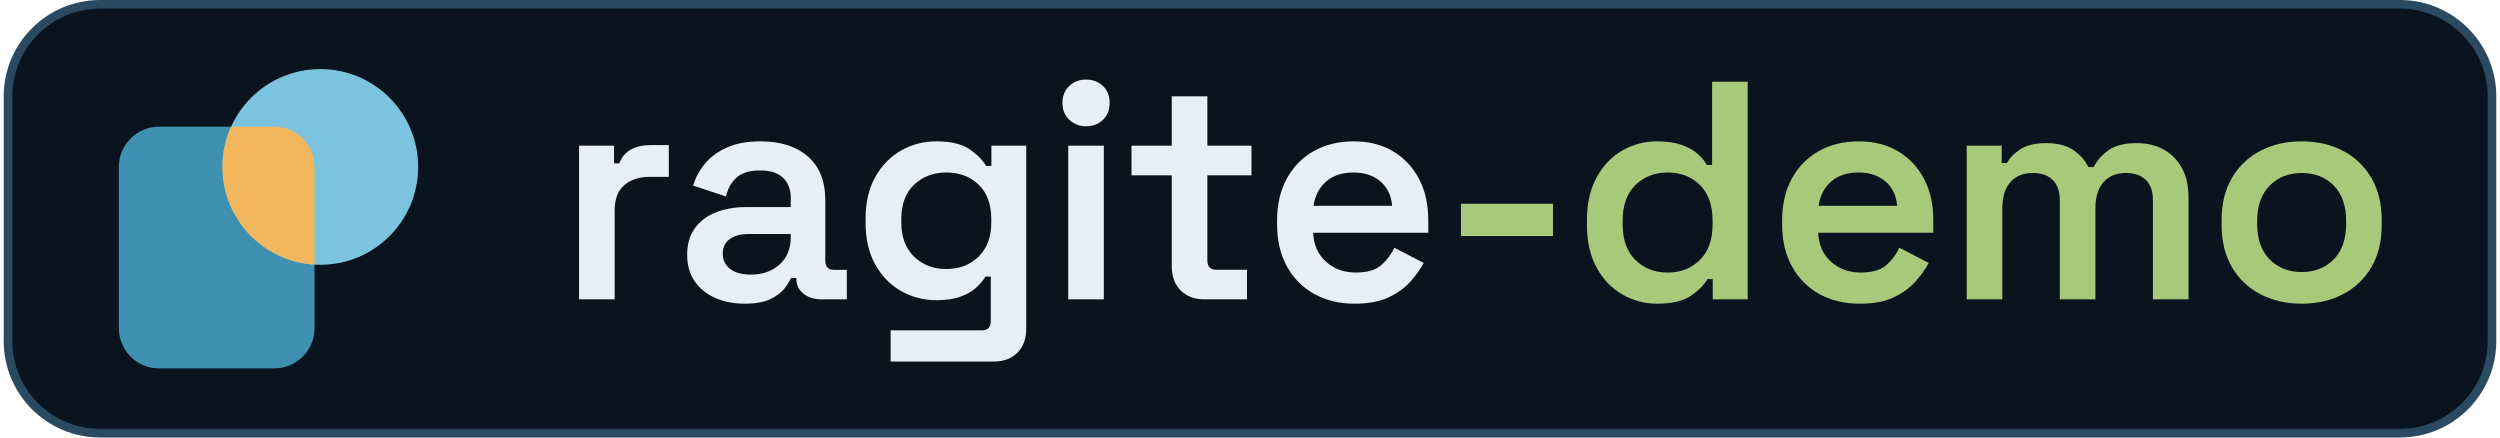
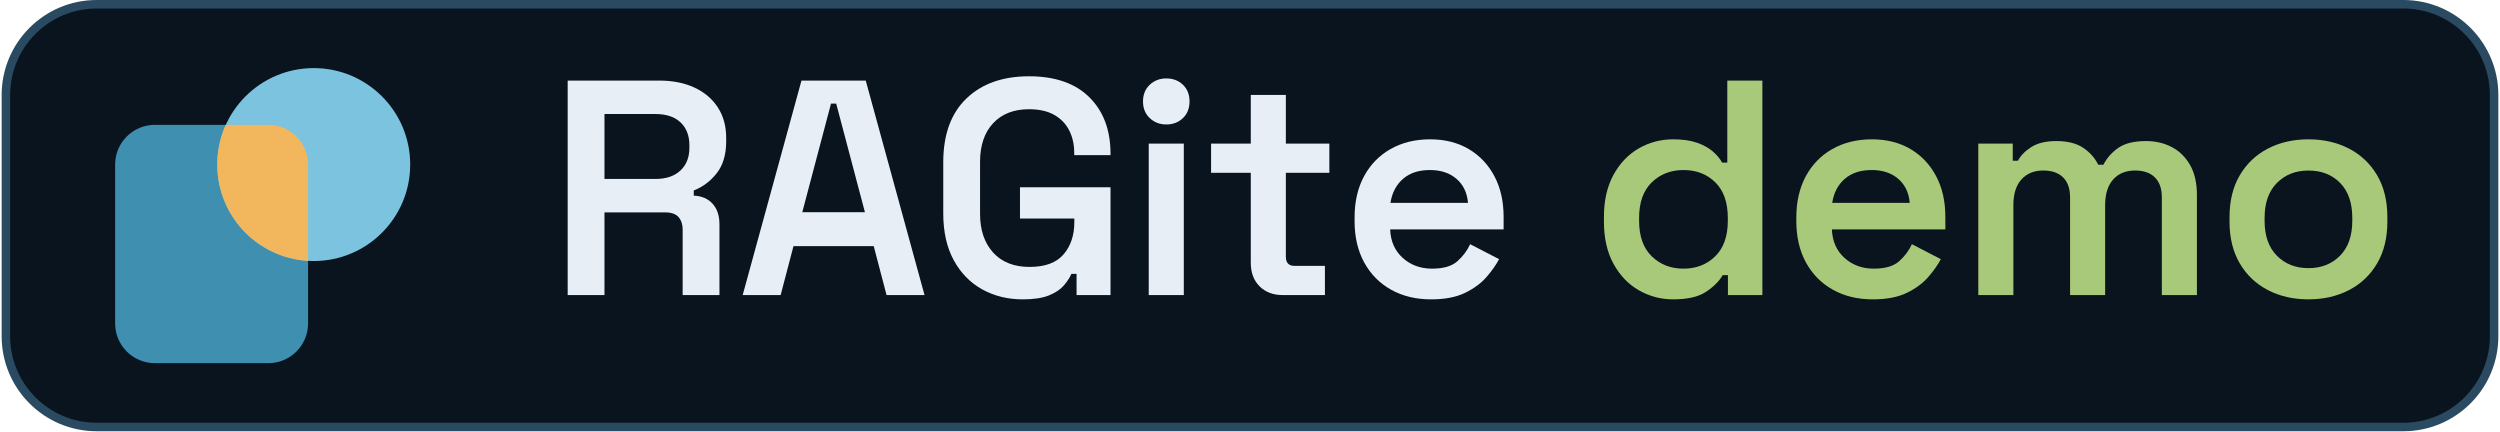
- <svg xmlns="http://www.w3.org/2000/svg" viewBox="-14 -6 433.0 76" width="400" height="70" role="img" aria-label="ragite-demo">
-   <rect x="-13.25" y="-5.25" width="431.5" height="74.5" rx="16" fill="#0a141f" stroke="#2a4a62" stroke-width="1.5" />
+ <svg xmlns="http://www.w3.org/2000/svg" viewBox="-14 -6 440.0 76" width="400" height="69" role="img" aria-label="RAGite demo">
+   <rect x="-13.25" y="-5.25" width="438.5" height="74.5" rx="16" fill="#0a141f" stroke="#2a4a62" stroke-width="1.5" />
  <defs>
    <clipPath id="ragite-demo-uni-doc">
      <path d="M13 16 H33 A7 7 0 0 1 40 23 V51 A7 7 0 0 1 33 58 H13 A7 7 0 0 1 6 51 V23 A7 7 0 0 1 13 16 Z" />
    </clipPath>
  </defs>
  <path d="M13 16 H33 A7 7 0 0 1 40 23 V51 A7 7 0 0 1 33 58 H13 A7 7 0 0 1 6 51 V23 A7 7 0 0 1 13 16 Z" fill="#3f8fb0" />
  <path d="M24 23 A17 17 0 1 0 58 23 A17 17 0 1 0 24 23 Z" fill="#7cc3df" />
  <path d="M24 23 A17 17 0 1 0 58 23 A17 17 0 1 0 24 23 Z" fill="#f2b65c" clip-path="url(#ragite-demo-uni-doc)" />
  <g fill="#e7eef5">
-     <path d="M85.95 46.0V19.31H92.022V22.382H92.938Q93.56 20.733 94.956 19.968Q96.352 19.202 98.33 19.202H101.541V24.721H98.174Q95.516 24.721 93.823 26.15Q92.13 27.579 92.13 30.564V46.0Z" />
-     <path d="M114.733 46.756Q111.89 46.756 109.626 45.766Q107.363 44.777 106.045 42.874Q104.727 40.971 104.727 38.246Q104.727 35.51 106.045 33.671Q107.363 31.832 109.689 30.901Q112.014 29.97 114.981 29.97H122.722V28.354Q122.722 26.237 121.421 24.923Q120.119 23.609 117.367 23.609Q114.668 23.609 113.289 24.864Q111.91 26.12 111.475 28.135L105.759 26.237Q106.407 24.138 107.834 22.409Q109.26 20.679 111.649 19.617Q114.038 18.554 117.456 18.554Q122.691 18.554 125.708 21.191Q128.724 23.828 128.724 28.783V39.255Q128.724 40.875 130.236 40.875H132.462V46.0H128.115Q126.174 46.0 124.935 45.023Q123.695 44.047 123.695 42.408V42.297H122.755Q122.453 43.039 121.636 44.107Q120.819 45.174 119.17 45.965Q117.522 46.756 114.733 46.756ZM115.751 41.702Q118.84 41.702 120.781 39.948Q122.722 38.194 122.722 35.208V34.649H115.392Q113.341 34.649 112.124 35.53Q110.907 36.411 110.907 38.058Q110.907 39.705 112.178 40.703Q113.449 41.702 115.751 41.702Z" />
-     <path d="M135.726 32.763V31.937Q135.726 27.734 137.405 24.742Q139.084 21.75 141.879 20.152Q144.674 18.554 148.006 18.554Q151.791 18.554 153.771 19.921Q155.751 21.288 156.662 22.825H157.577V19.31H163.631V51.092Q163.631 53.704 162.115 55.252Q160.598 56.8 158.002 56.8H140.074V51.389H155.929Q157.469 51.389 157.469 49.769V42.047H156.554Q155.986 42.987 154.962 43.939Q153.938 44.892 152.251 45.519Q150.565 46.146 148.006 46.146Q144.674 46.146 141.874 44.548Q139.074 42.95 137.4 39.953Q135.726 36.956 135.726 32.763ZM149.742 40.735Q153.11 40.735 155.334 38.595Q157.558 36.455 157.558 32.611V32.09Q157.558 28.191 155.356 26.078Q153.155 23.965 149.742 23.965Q146.383 23.965 144.154 26.078Q141.925 28.191 141.925 32.09V32.611Q141.925 36.455 144.154 38.595Q146.383 40.735 149.742 40.735Z" />
-     <path d="M170.928 46.0V19.31H177.108V46.0ZM174.018 15.933Q172.296 15.933 171.107 14.811Q169.918 13.689 169.918 11.877Q169.918 10.056 171.107 8.939Q172.296 7.822 174.018 7.822Q175.795 7.822 176.957 8.939Q178.118 10.056 178.118 11.877Q178.118 13.689 176.957 14.811Q175.795 15.933 174.018 15.933Z" />
-     <path d="M194.55 46.0Q191.998 46.0 190.455 44.452Q188.912 42.904 188.912 40.292V24.454H181.914V19.31H188.912V10.73H195.093V19.31H202.758V24.454H195.093V39.236Q195.093 40.856 196.623 40.856H201.978V46.0Z" />
-     <path d="M220.685 46.756Q216.68 46.756 213.638 45.055Q210.597 43.354 208.9 40.254Q207.204 37.153 207.204 32.979V32.331Q207.204 28.148 208.878 25.052Q210.552 21.956 213.562 20.255Q216.572 18.554 220.53 18.554Q224.425 18.554 227.327 20.272Q230.228 21.989 231.848 25.056Q233.468 28.123 233.468 32.208V34.426H213.474Q213.591 37.558 215.691 39.452Q217.791 41.345 220.863 41.345Q223.867 41.345 225.335 40.028Q226.803 38.71 227.572 37.037L232.67 39.67Q231.905 41.14 230.474 42.796Q229.043 44.453 226.686 45.604Q224.329 46.756 220.685 46.756ZM213.528 29.747H227.189Q226.973 27.085 225.171 25.525Q223.368 23.965 220.485 23.965Q217.524 23.965 215.733 25.525Q213.943 27.085 213.528 29.747Z" />
+     <path d="M85.753 46.0V8.2H101.886Q105.44 8.2 108.091 9.433Q110.742 10.665 112.214 12.928Q113.686 15.192 113.686 18.289V18.918Q113.686 22.395 112.028 24.515Q110.37 26.636 107.975 27.56V28.476Q110.088 28.574 111.295 29.909Q112.502 31.243 112.502 33.549V46.0H106.016V34.462Q106.016 33.09 105.294 32.261Q104.572 31.432 102.949 31.432H92.238V46.0ZM92.238 25.538H101.205Q104.036 25.538 105.618 24.057Q107.2 22.576 107.2 20.062V19.57Q107.2 17.056 105.65 15.575Q104.099 14.094 101.205 14.094H92.238Z" />
+     <path d="M116.594 46.0 126.956 8.2H138.28L148.641 46.0H141.949L139.689 37.382H125.546L123.286 46.0ZM127.098 31.398H138.138L133.075 12.257H132.16Z" />
+     <path d="M165.95 46.756Q161.986 46.756 158.813 45.001Q155.64 43.246 153.791 39.862Q151.942 36.477 151.942 31.589V22.611Q151.942 15.274 156.023 11.359Q160.103 7.444 167.057 7.444Q173.957 7.444 177.688 11.138Q181.42 14.833 181.42 21.113V21.338H175.023V20.916Q175.023 18.748 174.153 17.009Q173.283 15.271 171.519 14.26Q169.756 13.249 167.057 13.249Q163.022 13.249 160.725 15.722Q158.428 18.195 158.428 22.503V31.697Q158.428 35.96 160.725 38.5Q163.022 41.04 167.146 41.04Q171.251 41.04 173.147 38.827Q175.042 36.615 175.042 33.152V32.518H165.464V26.999H181.42V46.0H175.436V42.269H174.521Q174.096 43.253 173.197 44.302Q172.299 45.352 170.582 46.054Q168.866 46.756 165.95 46.756Z" />
+     <path d="M188.154 46.0V19.31H194.334V46.0ZM191.244 15.933Q189.522 15.933 188.333 14.811Q187.144 13.689 187.144 11.877Q187.144 10.056 188.333 8.939Q189.522 7.822 191.244 7.822Q193.021 7.822 194.183 8.939Q195.344 10.056 195.344 11.877Q195.344 13.689 194.183 14.811Q193.021 15.933 191.244 15.933Z" />
+     <path d="M211.776 46.0Q209.224 46.0 207.681 44.452Q206.138 42.904 206.138 40.292V24.454H199.14V19.31H206.138V10.73H212.319V19.31H219.984V24.454H212.319V39.236Q212.319 40.856 213.849 40.856H219.204V46.0Z" />
+     <path d="M237.911 46.756Q233.906 46.756 230.864 45.055Q227.823 43.354 226.126 40.254Q224.43 37.153 224.43 32.979V32.331Q224.43 28.148 226.104 25.052Q227.778 21.956 230.788 20.255Q233.798 18.554 237.756 18.554Q241.651 18.554 244.553 20.272Q247.454 21.989 249.074 25.056Q250.694 28.123 250.694 32.208V34.426H230.7Q230.817 37.558 232.917 39.452Q235.017 41.345 238.089 41.345Q241.093 41.345 242.561 40.028Q244.029 38.71 244.798 37.037L249.896 39.67Q249.131 41.14 247.7 42.796Q246.269 44.453 243.912 45.604Q241.555 46.756 237.911 46.756ZM230.754 29.747H244.415Q244.199 27.085 242.397 25.525Q240.594 23.965 237.711 23.965Q234.75 23.965 232.959 25.525Q231.169 27.085 230.754 29.747Z" />
  </g>
  <g fill="#a9c97a">
-     <path d="M239.147 35.006V29.398H255.131V35.006Z" />
-     <path d="M273.221 46.756Q269.978 46.756 267.183 45.154Q264.388 43.551 262.709 40.478Q261.03 37.405 261.03 33.068V32.242Q261.03 27.906 262.704 24.833Q264.378 21.759 267.156 20.157Q269.933 18.554 273.221 18.554Q275.736 18.554 277.444 19.159Q279.152 19.764 280.221 20.69Q281.29 21.615 281.858 22.653H282.773V8.2H288.954V46.0H282.881V42.486H281.966Q281.01 44.111 279.008 45.434Q277.006 46.756 273.221 46.756ZM275.046 41.345Q278.414 41.345 280.638 39.174Q282.862 37.002 282.862 32.916V32.395Q282.862 28.308 280.66 26.137Q278.459 23.965 275.046 23.965Q271.687 23.965 269.458 26.137Q267.229 28.308 267.229 32.395V32.916Q267.229 37.002 269.458 39.174Q271.687 41.345 275.046 41.345Z" />
-     <path d="M308.417 46.756Q304.412 46.756 301.37 45.055Q298.329 43.354 296.632 40.254Q294.936 37.153 294.936 32.979V32.331Q294.936 28.148 296.61 25.052Q298.284 21.956 301.294 20.255Q304.304 18.554 308.262 18.554Q312.157 18.554 315.059 20.272Q317.96 21.989 319.58 25.056Q321.2 28.123 321.2 32.208V34.426H301.206Q301.323 37.558 303.423 39.452Q305.523 41.345 308.595 41.345Q311.599 41.345 313.067 40.028Q314.535 38.71 315.304 37.037L320.402 39.67Q319.637 41.14 318.206 42.796Q316.775 44.453 314.418 45.604Q312.061 46.756 308.417 46.756ZM301.26 29.747H314.921Q314.705 27.085 312.903 25.525Q311.1 23.965 308.217 23.965Q305.256 23.965 303.465 25.525Q301.675 27.085 301.26 29.747Z" />
-     <path d="M327.006 46.0V19.31H333.078V22.321H333.994Q334.715 20.952 336.363 19.906Q338.011 18.86 340.771 18.86Q343.689 18.86 345.46 20.028Q347.23 21.196 348.139 23.026H349.054Q349.972 21.241 351.694 20.05Q353.415 18.86 356.568 18.86Q359.09 18.86 361.11 19.922Q363.131 20.984 364.332 23.089Q365.532 25.194 365.532 28.33V46.0H359.352V28.788Q359.352 26.47 358.119 25.259Q356.886 24.048 354.654 24.048Q352.19 24.048 350.775 25.627Q349.359 27.207 349.359 30.159V46.0H343.179V28.788Q343.179 26.47 341.946 25.259Q340.713 24.048 338.481 24.048Q336.017 24.048 334.602 25.627Q333.186 27.207 333.186 30.159V46.0Z" />
-     <path d="M385.188 46.756Q381.192 46.756 378.039 45.122Q374.886 43.488 373.083 40.414Q371.28 37.341 371.28 33.068V32.242Q371.28 27.969 373.083 24.896Q374.886 21.823 378.039 20.189Q381.192 18.554 385.188 18.554Q389.184 18.554 392.337 20.189Q395.49 21.823 397.293 24.896Q399.096 27.969 399.096 32.242V33.068Q399.096 37.341 397.293 40.414Q395.49 43.488 392.337 45.122Q389.184 46.756 385.188 46.756ZM385.188 41.256Q388.584 41.256 390.75 39.07Q392.915 36.885 392.915 32.916V32.395Q392.915 28.426 390.772 26.24Q388.629 24.054 385.188 24.054Q381.801 24.054 379.631 26.24Q377.46 28.426 377.46 32.395V32.916Q377.46 36.885 379.631 39.07Q381.801 41.256 385.188 41.256Z" />
+     <path d="" />
+     <path d="M280.565 46.756Q277.322 46.756 274.527 45.154Q271.732 43.551 270.053 40.478Q268.374 37.405 268.374 33.068V32.242Q268.374 27.906 270.048 24.833Q271.722 21.759 274.5 20.157Q277.277 18.554 280.565 18.554Q283.08 18.554 284.788 19.159Q286.496 19.764 287.565 20.69Q288.634 21.615 289.202 22.653H290.117V8.2H296.298V46.0H290.225V42.486H289.31Q288.354 44.111 286.352 45.434Q284.35 46.756 280.565 46.756ZM282.39 41.345Q285.758 41.345 287.982 39.174Q290.206 37.002 290.206 32.916V32.395Q290.206 28.308 288.004 26.137Q285.803 23.965 282.39 23.965Q279.031 23.965 276.802 26.137Q274.573 28.308 274.573 32.395V32.916Q274.573 37.002 276.802 39.174Q279.031 41.345 282.39 41.345Z" />
+     <path d="M315.761 46.756Q311.756 46.756 308.714 45.055Q305.673 43.354 303.976 40.254Q302.28 37.153 302.28 32.979V32.331Q302.28 28.148 303.954 25.052Q305.628 21.956 308.638 20.255Q311.648 18.554 315.606 18.554Q319.501 18.554 322.403 20.272Q325.304 21.989 326.924 25.056Q328.544 28.123 328.544 32.208V34.426H308.55Q308.667 37.558 310.767 39.452Q312.867 41.345 315.939 41.345Q318.943 41.345 320.411 40.028Q321.879 38.71 322.648 37.037L327.746 39.67Q326.981 41.14 325.55 42.796Q324.119 44.453 321.762 45.604Q319.405 46.756 315.761 46.756ZM308.604 29.747H322.265Q322.049 27.085 320.247 25.525Q318.444 23.965 315.561 23.965Q312.6 23.965 310.809 25.525Q309.019 27.085 308.604 29.747Z" />
+     <path d="M334.35 46.0V19.31H340.422V22.321H341.338Q342.059 20.952 343.707 19.906Q345.355 18.86 348.115 18.86Q351.033 18.86 352.804 20.028Q354.574 21.196 355.483 23.026H356.398Q357.316 21.241 359.038 20.05Q360.759 18.86 363.912 18.86Q366.434 18.86 368.454 19.922Q370.475 20.984 371.676 23.089Q372.876 25.194 372.876 28.33V46.0H366.696V28.788Q366.696 26.47 365.463 25.259Q364.23 24.048 361.998 24.048Q359.534 24.048 358.119 25.627Q356.703 27.207 356.703 30.159V46.0H350.523V28.788Q350.523 26.47 349.29 25.259Q348.057 24.048 345.825 24.048Q343.361 24.048 341.946 25.627Q340.53 27.207 340.53 30.159V46.0Z" />
+     <path d="M392.532 46.756Q388.536 46.756 385.383 45.122Q382.23 43.488 380.427 40.414Q378.624 37.341 378.624 33.068V32.242Q378.624 27.969 380.427 24.896Q382.23 21.823 385.383 20.189Q388.536 18.554 392.532 18.554Q396.528 18.554 399.681 20.189Q402.834 21.823 404.637 24.896Q406.44 27.969 406.44 32.242V33.068Q406.44 37.341 404.637 40.414Q402.834 43.488 399.681 45.122Q396.528 46.756 392.532 46.756ZM392.532 41.256Q395.928 41.256 398.094 39.07Q400.259 36.885 400.259 32.916V32.395Q400.259 28.426 398.116 26.24Q395.973 24.054 392.532 24.054Q389.145 24.054 386.975 26.24Q384.804 28.426 384.804 32.395V32.916Q384.804 36.885 386.975 39.07Q389.145 41.256 392.532 41.256Z" />
  </g>
</svg>
